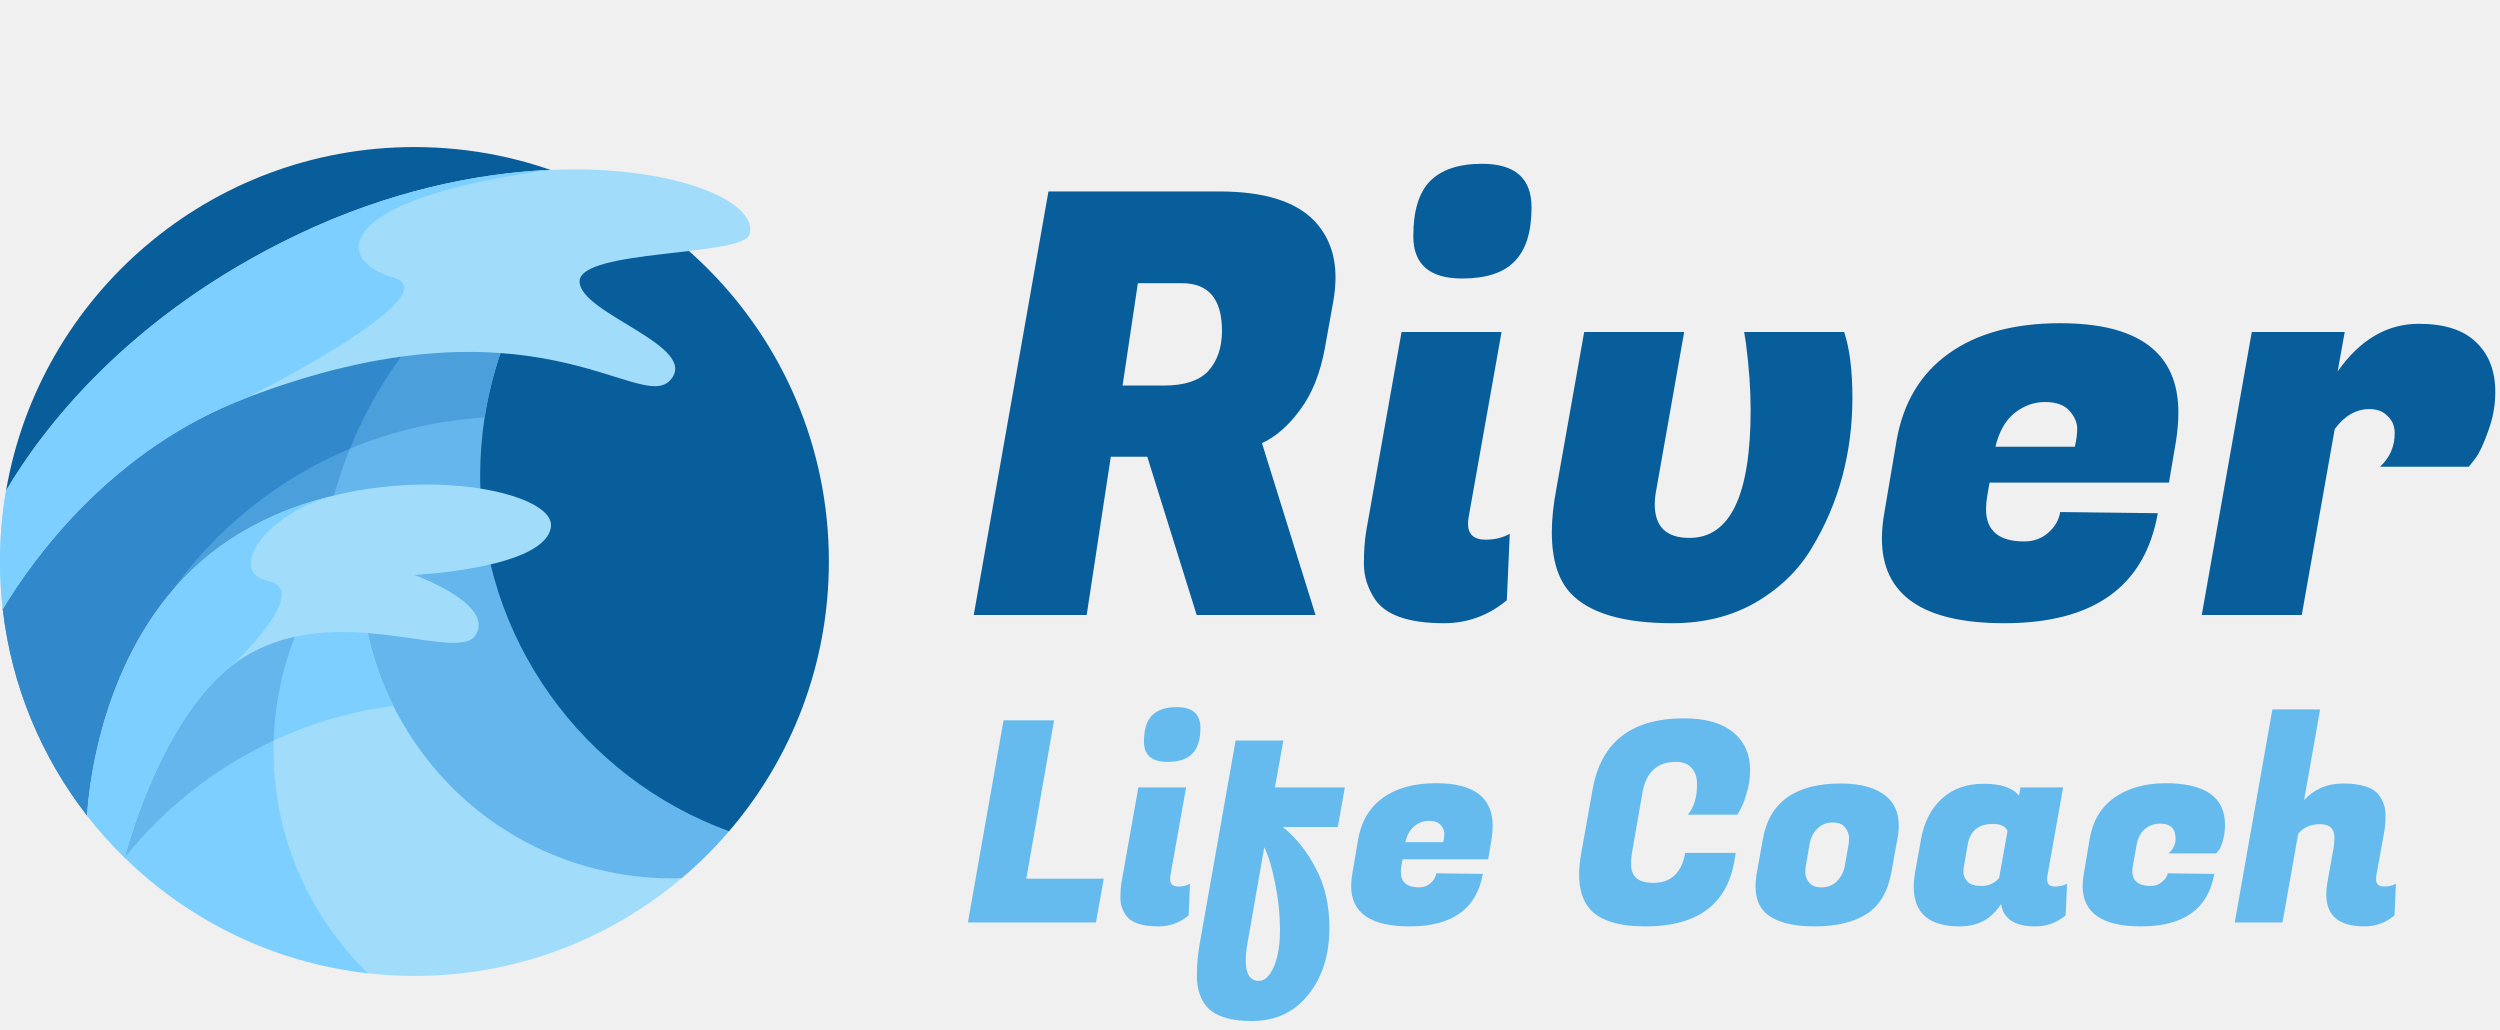
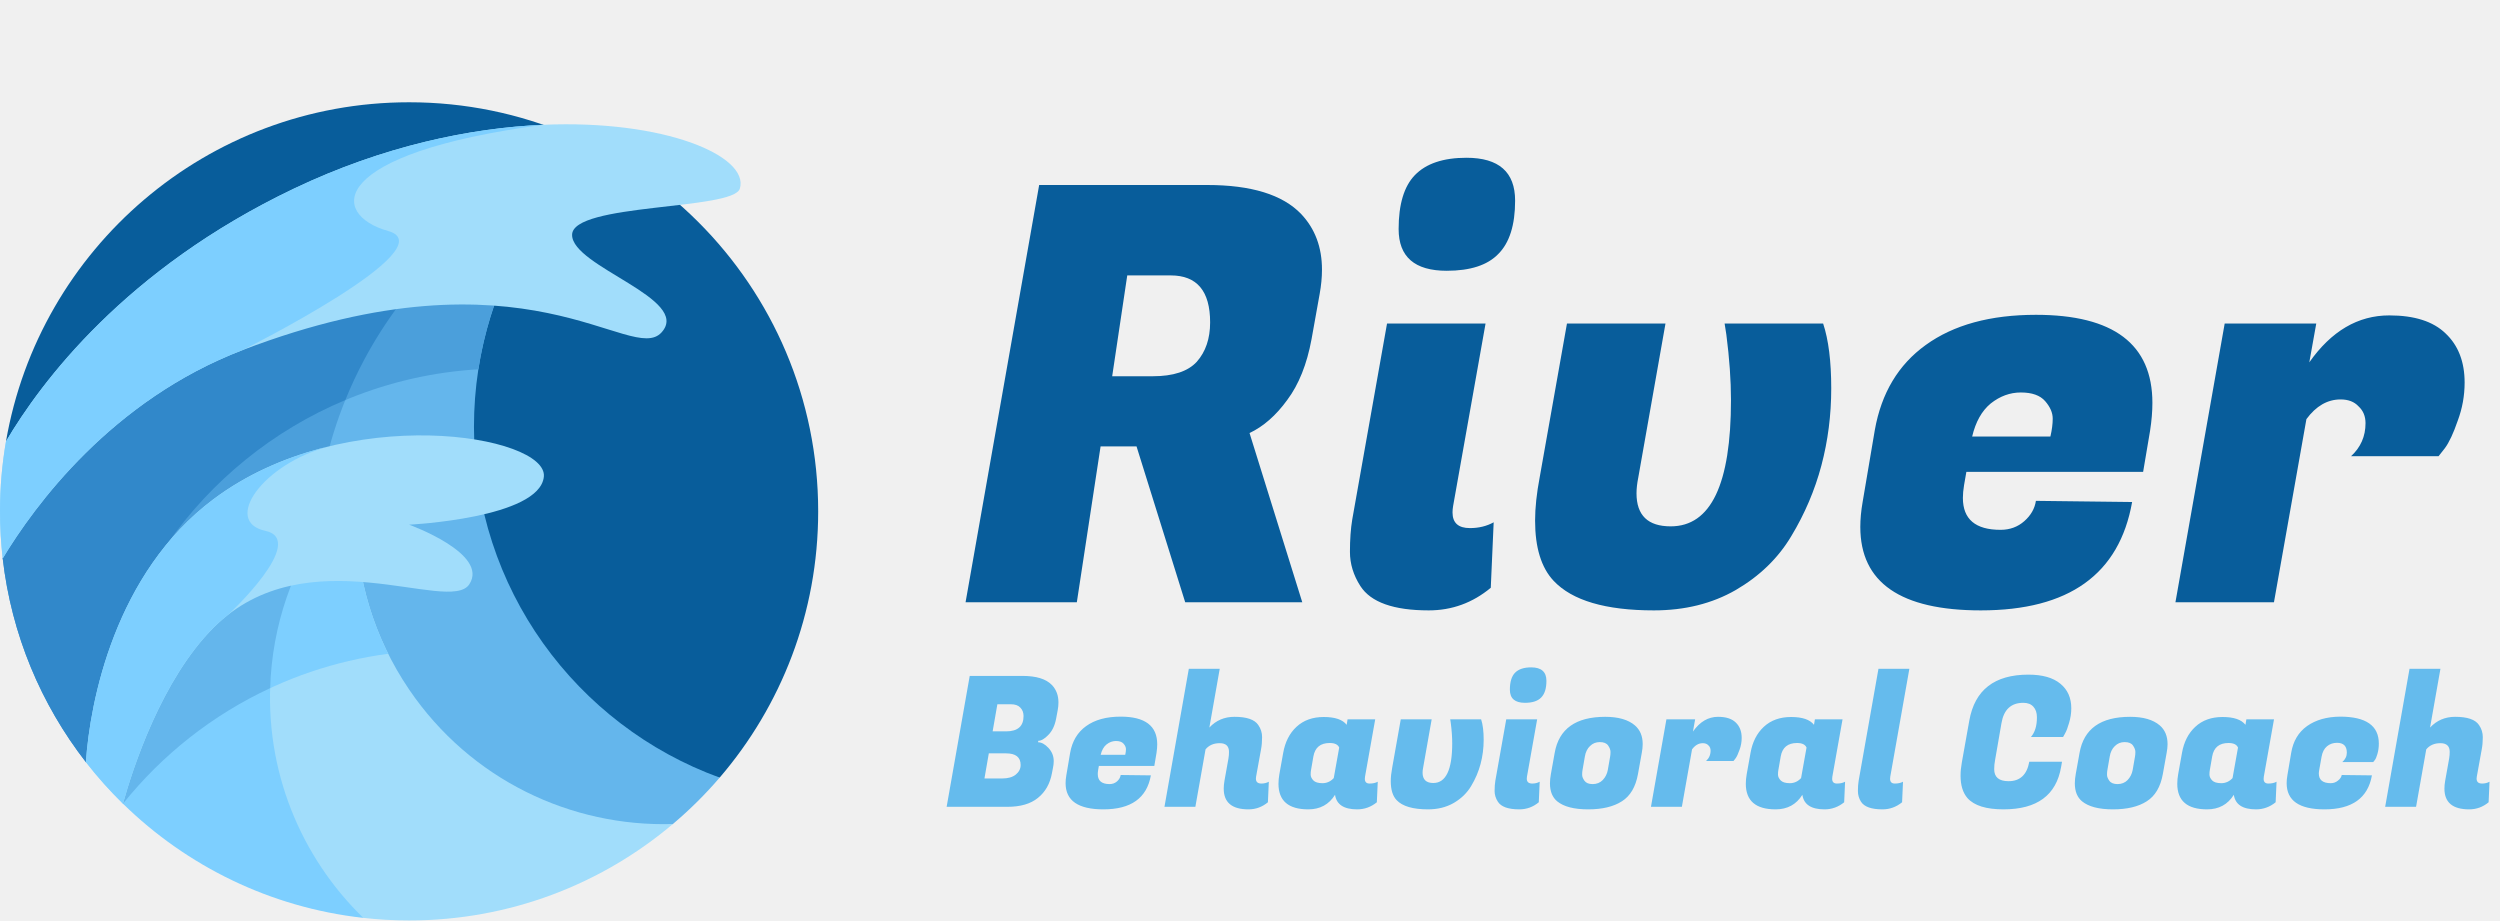
- <svg xmlns="http://www.w3.org/2000/svg" width="187" height="77" viewBox="0 0 187 77" fill="none">
-   <g clip-path="url(#clip0_61_14)">
-     <path d="M54.535 62.175C59.188 56.753 62 49.705 62 42C62 24.879 48.121 11 31 11C15.687 11 2.968 22.104 0.453 36.7C0.479 36.777 8.754 62.175 54.535 62.175Z" fill="#085D9B" />
-     <path d="M35.916 35.593C35.916 29.749 37.689 24.319 40.726 19.812C40.726 19.812 9.412 22.935 0.205 45.562C0.205 45.565 0.206 45.567 0.206 45.57C0.218 45.587 0.27 45.667 0.366 45.802C1.966 48.054 17.397 73.363 50.988 65.693C52.262 64.617 53.449 63.441 54.535 62.175C43.674 58.229 35.916 47.817 35.916 35.593Z" fill="#64B6EC" />
-     <path d="M36.251 31.233C36.898 27.053 38.46 23.176 40.726 19.812C40.726 19.812 9.412 22.936 0.205 45.563C0.205 45.565 0.206 45.568 0.206 45.57C0.218 45.588 0.27 45.667 0.366 45.802C0.956 46.632 3.424 50.593 7.988 54.882C11.127 41.866 22.477 32.054 36.251 31.233Z" fill="#4B9FDB" />
-     <path d="M33.324 68.102C23.552 58.479 20.813 43.227 27.598 30.511C30.689 24.717 35.319 20.271 40.715 17.409C40.715 17.409 10.703 22.693 0.205 45.563C0.867 51.343 3.118 56.639 6.51 61.005C6.576 61.054 16.284 68.114 33.324 68.102Z" fill="#4B9FDB" />
-     <path d="M26.168 33.566C26.586 32.534 27.062 31.515 27.598 30.511C30.689 24.717 35.319 20.271 40.715 17.409C40.715 17.409 10.703 22.693 0.205 45.563C0.867 51.343 3.118 56.639 6.51 61.005C6.519 61.012 6.73 61.165 7.132 61.42C7.432 48.861 15.201 38.153 26.168 33.566Z" fill="#3188CA" />
-     <path d="M31.009 55.509C28.305 51.531 27.001 47.014 26.984 42.541C26.984 42.541 9.955 45.576 9.317 64.152L27.531 72.806C28.67 72.933 29.827 73 31 73C38.617 73 45.591 70.251 50.989 65.693C43.297 65.927 35.654 62.345 31.009 55.509Z" fill="#A1DDFB" />
-     <path d="M9.319 64.153C14.192 58.071 21.31 53.865 29.417 52.792C27.791 49.532 26.997 46.023 26.984 42.54C26.984 42.54 9.955 45.576 9.317 64.152L9.319 64.153Z" fill="#7DCFFF" />
-     <path d="M20.514 54.533C20.838 49.734 22.595 45.373 25.339 41.84C25.339 41.84 8.502 46.383 9.317 64.152C14.13 68.864 20.473 72.02 27.532 72.806C22.795 68.207 20.034 61.635 20.514 54.533Z" fill="#7DCFFF" />
-     <path d="M9.318 64.153C12.295 60.439 16.108 57.424 20.473 55.396C20.482 55.109 20.494 54.821 20.514 54.533C20.838 49.734 22.595 45.373 25.339 41.84C25.339 41.84 8.502 46.383 9.317 64.152C9.317 64.152 9.318 64.153 9.318 64.153Z" fill="#64B6EC" />
-     <path d="M56.066 17.539C55.582 19.194 43.352 18.629 43.352 21.051C43.352 23.473 52.434 25.895 50.133 28.438C47.832 30.98 39.961 21.535 18.406 29.77C8.452 33.573 2.61 41.575 0.203 45.566C0.069 44.396 0 43.206 0 42C0 40.192 0.155 38.42 0.453 36.699C3.099 32.212 9.5 23.63 22.281 17.539C29.052 14.313 35.634 12.945 41.166 12.706C50.376 12.309 56.788 15.073 56.066 17.539Z" fill="#A1DDFB" />
-     <path d="M16.186 41.072C8.708 46.665 6.816 56.423 6.509 61.004C7.373 62.117 8.312 63.168 9.317 64.152C10.078 61.421 12.249 54.744 16.186 50.807C23.225 43.768 34.043 49.831 35.561 47.53C37.095 45.204 31 43.009 31 43.009C31 43.009 40.889 42.525 41.212 39.376C41.535 36.228 26.145 33.623 16.186 41.072Z" fill="#A1DDFB" />
-     <path d="M29.417 20.756C24.929 19.493 24.824 14.875 41.166 12.706C35.634 12.945 29.052 14.313 22.281 17.539C9.5 23.63 3.099 32.212 0.453 36.699C0.155 38.42 0 40.192 0 42C0 43.206 0.069 44.396 0.203 45.566C2.61 41.575 8.452 33.573 18.406 29.77C18.406 29.77 33.906 22.02 29.417 20.756Z" fill="#7DCFFF" />
-     <path d="M24.979 37.062C21.929 37.796 18.862 39.07 16.186 41.072C8.708 46.665 6.816 56.423 6.509 61.005C7.373 62.117 8.312 63.168 9.317 64.152C10.078 61.421 12.249 54.744 16.186 50.807C16.552 50.441 16.929 50.112 17.314 49.814L17.314 49.812C17.314 49.812 23.371 44.18 20.102 43.474C16.833 42.768 19.918 38.37 24.979 37.062Z" fill="#7DCFFF" />
+ <svg xmlns="http://www.w3.org/2000/svg" width="220" height="81" viewBox="0 0 220 81" fill="none">
+   <g clip-path="url(#clip0_101_199)">
+     <path d="M63.331 68.43C68.734 62.133 72 53.948 72 45C72 25.118 55.882 9 36 9C18.217 9 3.447 21.895 0.526 38.845C0.556 38.935 10.166 68.43 63.331 68.43Z" fill="#085D9B" />
+     <path d="M41.709 37.559C41.709 30.773 43.768 24.467 47.295 19.233C47.295 19.233 10.93 22.86 0.238 49.137C0.238 49.14 0.239 49.143 0.239 49.146C0.253 49.166 0.314 49.259 0.425 49.415C2.283 52.031 20.203 81.422 59.212 72.514C60.692 71.265 62.07 69.899 63.331 68.43C50.718 63.847 41.709 51.755 41.709 37.559Z" fill="#64B6EC" />
+     <path d="M42.098 32.497C42.849 27.642 44.663 23.139 47.295 19.233C47.295 19.233 10.93 22.861 0.238 49.137C0.239 49.14 0.239 49.143 0.239 49.146C0.253 49.166 0.314 49.259 0.425 49.415C1.11 50.379 3.977 54.98 9.276 59.959C12.921 44.844 26.102 33.45 42.098 32.497Z" fill="#4B9FDB" />
+     <path d="M38.699 75.312C27.351 64.137 24.17 46.425 32.049 31.658C35.639 24.929 41.016 19.766 47.282 16.442C47.282 16.442 12.429 22.579 0.238 49.138C1.007 55.85 3.621 62.001 7.56 67.07C7.637 67.127 18.91 75.326 38.699 75.312Z" fill="#4B9FDB" />
+     <path d="M30.389 35.205C30.874 34.008 31.427 32.823 32.049 31.658C35.639 24.929 41.016 19.766 47.282 16.442C47.282 16.442 12.429 22.579 0.238 49.138C1.007 55.85 3.621 62.001 7.56 67.07C7.571 67.079 7.815 67.256 8.282 67.553C8.631 52.968 17.653 40.533 30.389 35.205Z" fill="#3188CA" />
+     <path d="M36.01 60.688C32.871 56.068 31.356 50.823 31.336 45.628C31.336 45.628 11.561 49.153 10.82 70.725L31.972 80.774C33.294 80.922 34.638 81 36 81C44.846 81 52.945 77.808 59.212 72.514C50.28 72.786 41.404 68.627 36.01 60.688Z" fill="#A1DDFB" />
+     <path d="M10.822 70.726C16.482 63.663 24.747 58.779 34.162 57.533C32.274 53.746 31.352 49.672 31.336 45.628C31.336 45.628 11.561 49.153 10.82 70.725L10.822 70.726Z" fill="#7DCFFF" />
+     <path d="M23.822 59.554C24.199 53.981 26.239 48.917 29.426 44.814C29.426 44.814 9.874 50.09 10.82 70.725C16.41 76.197 23.775 79.862 31.972 80.774C26.472 75.434 23.265 67.802 23.822 59.554Z" fill="#7DCFFF" />
+     <path d="M10.822 70.727C14.278 66.413 18.706 62.912 23.775 60.556C23.785 60.223 23.8 59.889 23.822 59.554C24.199 53.981 26.239 48.917 29.426 44.814C29.426 44.814 9.874 50.09 10.82 70.725C10.82 70.725 10.821 70.726 10.822 70.727Z" fill="#64B6EC" />
+     <path d="M65.109 16.594C64.547 18.516 50.344 17.859 50.344 20.672C50.344 23.484 60.891 26.297 58.219 29.25C55.547 32.203 46.406 21.234 21.375 30.797C9.816 35.214 3.03 44.506 0.236 49.141C0.08 47.783 0 46.401 0 45C0 42.901 0.18 40.843 0.526 38.843C3.599 33.633 11.032 23.667 25.875 16.594C33.737 12.848 41.382 11.258 47.806 10.981C58.501 10.52 65.948 13.73 65.109 16.594Z" fill="#A1DDFB" />
+     <path d="M18.797 43.922C10.112 50.418 7.915 61.749 7.559 67.07C8.562 68.361 9.652 69.582 10.819 70.725C11.704 67.553 14.225 59.799 18.797 55.227C26.971 47.053 39.534 54.095 41.297 51.422C43.078 48.721 36 46.172 36 46.172C36 46.172 47.484 45.609 47.859 41.953C48.234 38.297 30.361 35.272 18.797 43.922Z" fill="#A1DDFB" />
+     <path d="M34.162 20.33C28.949 18.863 28.828 13.5 47.806 10.981C41.382 11.258 33.737 12.848 25.875 16.594C11.032 23.667 3.599 33.633 0.526 38.843C0.18 40.843 0 42.901 0 45C0 46.401 0.08 47.783 0.236 49.141C3.03 44.506 9.816 35.214 21.375 30.797C21.375 30.797 39.375 21.797 34.162 20.33Z" fill="#7DCFFF" />
+     <path d="M29.008 39.265C25.466 40.118 21.904 41.598 18.797 43.922C10.112 50.418 7.915 61.749 7.559 67.07C8.562 68.361 9.652 69.582 10.819 70.725C11.704 67.553 14.225 59.799 18.797 55.227C19.222 54.803 19.659 54.421 20.106 54.075L20.106 54.073C20.106 54.073 27.141 47.531 23.344 46.711C19.548 45.892 23.131 40.784 29.008 39.265Z" fill="#7DCFFF" />
  </g>
-   <path d="M91.184 14.32C94.528 14.32 96.904 15.053 98.312 16.52C99.368 17.635 99.896 19.043 99.896 20.744C99.896 21.331 99.837 21.947 99.72 22.592L99.104 26.024C98.752 27.931 98.136 29.471 97.256 30.644C96.405 31.817 95.452 32.653 94.396 33.152L98.4 46H89.512L85.816 34.164H83.088L81.284 46H72.836L78.424 14.32H91.184ZM88.412 21.184H85.112L83.968 28.84H87.048C88.603 28.84 89.717 28.473 90.392 27.74C91.067 26.977 91.404 25.98 91.404 24.748C91.404 22.372 90.407 21.184 88.412 21.184ZM111.127 40.368C111.802 40.368 112.403 40.221 112.931 39.928L112.711 44.9C111.332 46.044 109.763 46.616 108.003 46.616C105.334 46.616 103.603 46 102.811 44.768C102.283 43.947 102.019 43.081 102.019 42.172C102.019 41.233 102.078 40.412 102.195 39.708L104.835 24.836H112.315L109.851 38.696C109.822 38.872 109.807 39.033 109.807 39.18C109.807 39.972 110.247 40.368 111.127 40.368ZM105.715 17.664C105.715 15.787 106.126 14.423 106.947 13.572C107.798 12.692 109.103 12.252 110.863 12.252C113.327 12.252 114.559 13.337 114.559 15.508C114.559 17.356 114.134 18.705 113.283 19.556C112.462 20.407 111.156 20.832 109.367 20.832C106.932 20.832 105.715 19.776 105.715 17.664ZM137.944 24.836C138.355 26.068 138.56 27.711 138.56 29.764C138.56 31.788 138.311 33.739 137.812 35.616C137.313 37.493 136.551 39.283 135.524 40.984C134.527 42.656 133.119 44.02 131.3 45.076C129.511 46.103 127.443 46.616 125.096 46.616C121.429 46.616 118.892 45.868 117.484 44.372C116.545 43.375 116.076 41.849 116.076 39.796C116.076 38.828 116.193 37.728 116.428 36.496L118.496 24.836H125.976L123.908 36.54C123.82 36.98 123.776 37.376 123.776 37.728C123.776 39.4 124.641 40.236 126.372 40.236C129.423 40.236 130.948 37.039 130.948 30.644C130.948 29.148 130.831 27.491 130.596 25.672L130.464 24.836H137.944ZM149.919 46.616C143.817 46.616 140.767 44.504 140.767 40.28C140.767 39.693 140.825 39.063 140.943 38.388L141.867 32.932C142.365 30.116 143.656 27.96 145.739 26.464C147.851 24.939 150.637 24.176 154.099 24.176C159.995 24.176 162.943 26.405 162.943 30.864C162.943 31.509 162.884 32.213 162.767 32.976L162.239 36.1H148.819L148.643 37.112C148.584 37.464 148.555 37.787 148.555 38.08C148.555 39.693 149.508 40.5 151.415 40.5C152.119 40.5 152.72 40.28 153.219 39.84C153.717 39.4 154.011 38.887 154.099 38.3L161.403 38.388C160.435 43.873 156.607 46.616 149.919 46.616ZM155.199 33.416C155.316 32.917 155.375 32.463 155.375 32.052C155.375 31.612 155.184 31.172 154.803 30.732C154.421 30.292 153.805 30.072 152.955 30.072C152.133 30.072 151.371 30.351 150.667 30.908C149.992 31.465 149.523 32.301 149.259 33.416H155.199ZM186.648 29.324C186.648 30.321 186.472 31.289 186.12 32.228C185.797 33.167 185.475 33.856 185.152 34.296L184.668 34.912H178.024C178.757 34.237 179.124 33.401 179.124 32.404C179.124 31.876 178.948 31.451 178.596 31.128C178.273 30.776 177.819 30.6 177.232 30.6C176.235 30.6 175.369 31.099 174.636 32.096L172.172 46H164.692L168.432 24.836H175.384L174.856 27.784C176.528 25.408 178.552 24.22 180.928 24.22C182.835 24.22 184.257 24.675 185.196 25.584C186.164 26.493 186.648 27.74 186.648 29.324Z" fill="#085D9B" />
-   <path d="M81.975 69H72.399L75.066 53.88H78.846L76.767 65.724H82.563L81.975 69ZM88.152 66.312C88.474 66.312 88.761 66.242 89.013 66.102L88.908 68.475C88.25 69.021 87.501 69.294 86.661 69.294C85.387 69.294 84.561 69 84.183 68.412C83.931 68.02 83.805 67.607 83.805 67.173C83.805 66.725 83.833 66.333 83.889 65.997L85.149 58.899H88.719L87.543 65.514C87.529 65.598 87.522 65.675 87.522 65.745C87.522 66.123 87.732 66.312 88.152 66.312ZM85.569 55.476C85.569 54.58 85.765 53.929 86.157 53.523C86.563 53.103 87.186 52.893 88.026 52.893C89.202 52.893 89.79 53.411 89.79 54.447C89.79 55.329 89.587 55.973 89.181 56.379C88.789 56.785 88.166 56.988 87.312 56.988C86.15 56.988 85.569 56.484 85.569 55.476ZM99.439 69.378C99.439 71.422 98.914 73.095 97.864 74.397C96.828 75.713 95.414 76.371 93.622 76.371C91.844 76.371 90.661 75.93 90.073 75.048C89.709 74.488 89.527 73.802 89.527 72.99C89.527 72.192 89.597 71.394 89.737 70.596L92.425 55.392H95.995L95.365 58.899H100.594L100.069 61.86H95.953C96.947 62.658 97.773 63.694 98.431 64.968C99.103 66.242 99.439 67.712 99.439 69.378ZM94.168 73.368C94.602 73.368 94.973 73.018 95.281 72.318C95.589 71.618 95.743 70.694 95.743 69.546C95.743 68.412 95.624 67.264 95.386 66.102C95.162 64.94 94.889 64.03 94.567 63.372L93.307 70.575C93.223 71.065 93.181 71.492 93.181 71.856C93.181 72.864 93.51 73.368 94.168 73.368ZM105.435 69.294C102.523 69.294 101.067 68.286 101.067 66.27C101.067 65.99 101.095 65.689 101.151 65.367L101.592 62.763C101.83 61.419 102.446 60.39 103.44 59.676C104.448 58.948 105.778 58.584 107.43 58.584C110.244 58.584 111.651 59.648 111.651 61.776C111.651 62.084 111.623 62.42 111.567 62.784L111.315 64.275H104.91L104.826 64.758C104.798 64.926 104.784 65.08 104.784 65.22C104.784 65.99 105.239 66.375 106.149 66.375C106.485 66.375 106.772 66.27 107.01 66.06C107.248 65.85 107.388 65.605 107.43 65.325L110.916 65.367C110.454 67.985 108.627 69.294 105.435 69.294ZM107.955 62.994C108.011 62.756 108.039 62.539 108.039 62.343C108.039 62.133 107.948 61.923 107.766 61.713C107.584 61.503 107.29 61.398 106.884 61.398C106.492 61.398 106.128 61.531 105.792 61.797C105.47 62.063 105.246 62.462 105.12 62.994H107.955ZM123.075 69.294C121.073 69.294 119.687 68.86 118.917 67.992C118.385 67.376 118.119 66.515 118.119 65.409C118.119 64.933 118.168 64.422 118.266 63.876L119.127 59.046C119.757 55.504 122.032 53.733 125.952 53.733C127.576 53.733 128.808 54.083 129.648 54.783C130.488 55.469 130.908 56.414 130.908 57.618C130.908 58.178 130.824 58.738 130.656 59.298C130.502 59.844 130.348 60.25 130.194 60.516L129.963 60.936H126.246C126.708 60.404 126.939 59.648 126.939 58.668C126.939 58.15 126.806 57.744 126.54 57.45C126.274 57.142 125.882 56.988 125.364 56.988C123.95 56.988 123.11 57.772 122.844 59.34L122.109 63.582C122.039 63.946 122.004 64.303 122.004 64.653C122.004 65.577 122.557 66.039 123.663 66.039C124.993 66.039 125.791 65.29 126.057 63.792H129.837L129.732 64.401C129.172 67.663 126.953 69.294 123.075 69.294ZM137.701 58.605C139.213 58.605 140.354 58.934 141.124 59.592C141.726 60.11 142.027 60.831 142.027 61.755C142.027 62.063 141.992 62.399 141.922 62.763L141.481 65.22C141.215 66.704 140.592 67.754 139.612 68.37C138.646 68.986 137.351 69.294 135.727 69.294C134.103 69.294 132.913 68.986 132.157 68.37C131.597 67.908 131.317 67.215 131.317 66.291C131.317 65.969 131.352 65.612 131.422 65.22L131.863 62.763C132.353 59.991 134.299 58.605 137.701 58.605ZM138.268 63.183C138.296 63.043 138.31 62.868 138.31 62.658C138.31 62.434 138.219 62.189 138.037 61.923C137.855 61.657 137.533 61.524 137.071 61.524C136.623 61.524 136.245 61.678 135.937 61.986C135.629 62.28 135.433 62.679 135.349 63.183L135.076 64.758C135.048 64.898 135.034 65.08 135.034 65.304C135.034 65.514 135.125 65.745 135.307 65.997C135.489 66.249 135.804 66.375 136.252 66.375C136.714 66.375 137.099 66.221 137.407 65.913C137.715 65.591 137.911 65.206 137.995 64.758L138.268 63.183ZM153.124 65.766C153.124 66.13 153.306 66.312 153.67 66.312C154.048 66.312 154.363 66.242 154.615 66.102L154.51 68.475C153.838 69.021 153.082 69.294 152.242 69.294C150.702 69.294 149.848 68.734 149.68 67.614C148.98 68.734 147.951 69.294 146.593 69.294C144.297 69.294 143.149 68.307 143.149 66.333C143.149 65.997 143.184 65.626 143.254 65.22L143.695 62.763C143.919 61.503 144.43 60.502 145.228 59.76C146.04 59.004 147.09 58.626 148.378 58.626C149.68 58.626 150.562 58.927 151.024 59.529L151.129 58.899H154.321L153.145 65.514C153.131 65.598 153.124 65.682 153.124 65.766ZM146.908 64.758C146.88 64.884 146.866 65.059 146.866 65.283C146.866 65.507 146.971 65.731 147.181 65.955C147.391 66.165 147.741 66.27 148.231 66.27C148.735 66.27 149.169 66.074 149.533 65.682L150.163 62.154C150.009 61.804 149.645 61.629 149.071 61.629C147.993 61.629 147.363 62.147 147.181 63.183L146.908 64.758ZM160.15 69.294C157.238 69.294 155.782 68.286 155.782 66.27C155.782 65.99 155.81 65.689 155.866 65.367L156.307 62.763C156.531 61.419 157.14 60.39 158.134 59.676C159.142 58.962 160.416 58.598 161.956 58.584C164.938 58.584 166.429 59.62 166.429 61.692C166.429 62.14 166.373 62.546 166.261 62.91C166.163 63.26 166.058 63.498 165.946 63.624L165.778 63.834H162.208C162.558 63.526 162.733 63.162 162.733 62.742C162.733 61.986 162.355 61.608 161.599 61.608C161.151 61.608 160.766 61.741 160.444 62.007C160.122 62.273 159.912 62.679 159.814 63.225L159.541 64.758C159.513 64.898 159.499 65.031 159.499 65.157C159.499 65.899 159.961 66.27 160.885 66.27C161.193 66.27 161.466 66.172 161.704 65.976C161.956 65.78 162.103 65.563 162.145 65.325L165.631 65.367C165.169 67.985 163.342 69.294 160.15 69.294ZM178.353 66.312C178.675 66.312 178.962 66.242 179.214 66.102L179.109 68.475C178.451 69.021 177.702 69.294 176.862 69.294C174.958 69.294 174.006 68.496 174.006 66.9C174.006 66.62 174.034 66.319 174.09 65.997L174.552 63.414C174.594 63.162 174.615 62.91 174.615 62.658C174.615 61.986 174.258 61.65 173.544 61.65C172.844 61.65 172.298 61.888 171.906 62.364L170.73 69H167.16L169.974 53.061H173.544L172.347 59.844C173.117 59.018 174.083 58.605 175.245 58.605C176.659 58.605 177.576 58.92 177.996 59.55C178.29 59.97 178.437 60.439 178.437 60.957C178.437 61.475 178.395 61.951 178.311 62.385L177.744 65.514C177.73 65.598 177.723 65.675 177.723 65.745C177.723 66.123 177.933 66.312 178.353 66.312Z" fill="#65BBED" />
+   <path d="M106.236 16.28C110.112 16.28 112.866 17.13 114.498 18.83C115.722 20.122 116.334 21.754 116.334 23.726C116.334 24.406 116.266 25.12 116.13 25.868L115.416 29.846C115.008 32.056 114.294 33.841 113.274 35.201C112.288 36.561 111.183 37.53 109.959 38.108L114.6 53H104.298L100.014 39.281H96.852L94.761 53H84.969L91.446 16.28H106.236ZM103.023 24.236H99.198L97.872 33.11H101.442C103.244 33.11 104.536 32.685 105.318 31.835C106.1 30.951 106.491 29.795 106.491 28.367C106.491 25.613 105.335 24.236 103.023 24.236ZM129.352 46.472C130.134 46.472 130.831 46.302 131.443 45.962L131.188 51.725C129.59 53.051 127.771 53.714 125.731 53.714C122.637 53.714 120.631 53 119.713 51.572C119.101 50.62 118.795 49.617 118.795 48.563C118.795 47.475 118.863 46.523 118.999 45.707L122.059 28.469H130.729L127.873 44.534C127.839 44.738 127.822 44.925 127.822 45.095C127.822 46.013 128.332 46.472 129.352 46.472ZM123.079 20.156C123.079 17.98 123.555 16.399 124.507 15.413C125.493 14.393 127.006 13.883 129.046 13.883C131.902 13.883 133.33 15.141 133.33 17.657C133.33 19.799 132.837 21.363 131.851 22.349C130.899 23.335 129.386 23.828 127.312 23.828C124.49 23.828 123.079 22.604 123.079 20.156ZM160.435 28.469C160.911 29.897 161.149 31.801 161.149 34.181C161.149 36.527 160.86 38.788 160.282 40.964C159.704 43.14 158.82 45.214 157.63 47.186C156.474 49.124 154.842 50.705 152.734 51.929C150.66 53.119 148.263 53.714 145.543 53.714C141.293 53.714 138.352 52.847 136.72 51.113C135.632 49.957 135.088 48.189 135.088 45.809C135.088 44.687 135.224 43.412 135.496 41.984L137.893 28.469H146.563L144.166 42.035C144.064 42.545 144.013 43.004 144.013 43.412C144.013 45.35 145.016 46.319 147.022 46.319C150.558 46.319 152.326 42.613 152.326 35.201C152.326 33.467 152.19 31.546 151.918 29.438L151.765 28.469H160.435ZM174.315 53.714C167.243 53.714 163.707 51.266 163.707 46.37C163.707 45.69 163.775 44.959 163.911 44.177L164.982 37.853C165.56 34.589 167.056 32.09 169.47 30.356C171.918 28.588 175.148 27.704 179.16 27.704C185.994 27.704 189.411 30.288 189.411 35.456C189.411 36.204 189.343 37.02 189.207 37.904L188.595 41.525H173.04L172.836 42.698C172.768 43.106 172.734 43.48 172.734 43.82C172.734 45.69 173.839 46.625 176.049 46.625C176.865 46.625 177.562 46.37 178.14 45.86C178.718 45.35 179.058 44.755 179.16 44.075L187.626 44.177C186.504 50.535 182.067 53.714 174.315 53.714ZM180.435 38.414C180.571 37.836 180.639 37.309 180.639 36.833C180.639 36.323 180.418 35.813 179.976 35.303C179.534 34.793 178.82 34.538 177.834 34.538C176.882 34.538 175.998 34.861 175.182 35.507C174.4 36.153 173.856 37.122 173.55 38.414H180.435ZM216.887 33.671C216.887 34.827 216.683 35.949 216.275 37.037C215.901 38.125 215.527 38.924 215.153 39.434L214.592 40.148H206.891C207.741 39.366 208.166 38.397 208.166 37.241C208.166 36.629 207.962 36.136 207.554 35.762C207.18 35.354 206.653 35.15 205.973 35.15C204.817 35.15 203.814 35.728 202.964 36.884L200.108 53H191.438L195.773 28.469H203.831L203.219 31.886C205.157 29.132 207.503 27.755 210.257 27.755C212.467 27.755 214.116 28.282 215.204 29.336C216.326 30.39 216.887 31.835 216.887 33.671Z" fill="#085D9B" />
+   <path d="M89.976 59.48C91.192 59.48 92.056 59.747 92.568 60.28C92.952 60.685 93.144 61.197 93.144 61.816C93.144 62.029 93.123 62.253 93.08 62.488L92.936 63.256C92.819 63.864 92.589 64.339 92.248 64.68C91.917 65.021 91.624 65.192 91.368 65.192L91.352 65.32C91.651 65.32 91.955 65.485 92.264 65.816C92.573 66.147 92.728 66.536 92.728 66.984C92.728 67.165 92.707 67.357 92.664 67.56L92.568 68.056C92.397 68.973 91.987 69.693 91.336 70.216C90.696 70.739 89.8 71 88.648 71H83.304L85.336 59.48H89.976ZM88.536 66.296H87.016L86.632 68.504H88.152C88.173 68.504 88.195 68.504 88.216 68.504C88.707 68.504 89.096 68.392 89.384 68.168C89.672 67.933 89.816 67.651 89.816 67.32C89.816 66.637 89.389 66.296 88.536 66.296ZM88.968 61.976H87.768L87.352 64.36H88.536C89.56 64.36 90.072 63.912 90.072 63.016C90.072 62.707 89.976 62.456 89.784 62.264C89.603 62.072 89.331 61.976 88.968 61.976ZM97.1 71.224C94.881 71.224 93.772 70.456 93.772 68.92C93.772 68.707 93.793 68.477 93.836 68.232L94.172 66.248C94.353 65.224 94.822 64.44 95.58 63.896C96.348 63.341 97.361 63.064 98.62 63.064C100.764 63.064 101.836 63.875 101.836 65.496C101.836 65.731 101.814 65.987 101.772 66.264L101.58 67.4H96.7L96.636 67.768C96.614 67.896 96.604 68.013 96.604 68.12C96.604 68.707 96.95 69 97.644 69C97.9 69 98.118 68.92 98.3 68.76C98.481 68.6 98.588 68.413 98.62 68.2L101.276 68.232C100.924 70.227 99.532 71.224 97.1 71.224ZM99.02 66.424C99.062 66.243 99.084 66.077 99.084 65.928C99.084 65.768 99.014 65.608 98.876 65.448C98.737 65.288 98.513 65.208 98.204 65.208C97.905 65.208 97.628 65.309 97.372 65.512C97.126 65.715 96.956 66.019 96.86 66.424H99.02ZM111 68.952C111.245 68.952 111.464 68.899 111.656 68.792L111.576 70.6C111.074 71.016 110.504 71.224 109.864 71.224C108.413 71.224 107.688 70.616 107.688 69.4C107.688 69.187 107.709 68.957 107.752 68.712L108.104 66.744C108.136 66.552 108.152 66.36 108.152 66.168C108.152 65.656 107.88 65.4 107.336 65.4C106.802 65.4 106.386 65.581 106.088 65.944L105.192 71H102.472L104.616 58.856H107.336L106.424 64.024C107.01 63.395 107.746 63.08 108.632 63.08C109.709 63.08 110.408 63.32 110.728 63.8C110.952 64.12 111.064 64.477 111.064 64.872C111.064 65.267 111.032 65.629 110.968 65.96L110.536 68.344C110.525 68.408 110.52 68.467 110.52 68.52C110.52 68.808 110.68 68.952 111 68.952ZM120.106 68.536C120.106 68.813 120.245 68.952 120.522 68.952C120.81 68.952 121.05 68.899 121.242 68.792L121.162 70.6C120.65 71.016 120.074 71.224 119.434 71.224C118.261 71.224 117.61 70.797 117.482 69.944C116.949 70.797 116.165 71.224 115.13 71.224C113.381 71.224 112.506 70.472 112.506 68.968C112.506 68.712 112.533 68.429 112.586 68.12L112.922 66.248C113.093 65.288 113.482 64.525 114.09 63.96C114.709 63.384 115.509 63.096 116.49 63.096C117.482 63.096 118.154 63.325 118.506 63.784L118.586 63.304H121.018L120.122 68.344C120.111 68.408 120.106 68.472 120.106 68.536ZM115.37 67.768C115.349 67.864 115.338 67.997 115.338 68.168C115.338 68.339 115.418 68.509 115.578 68.68C115.738 68.84 116.005 68.92 116.378 68.92C116.762 68.92 117.093 68.771 117.37 68.472L117.85 65.784C117.733 65.517 117.455 65.384 117.018 65.384C116.197 65.384 115.717 65.779 115.578 66.568L115.37 67.768ZM130.339 63.304C130.488 63.752 130.563 64.349 130.563 65.096C130.563 65.832 130.472 66.541 130.291 67.224C130.11 67.907 129.832 68.557 129.459 69.176C129.096 69.784 128.584 70.28 127.923 70.664C127.272 71.037 126.52 71.224 125.667 71.224C124.334 71.224 123.411 70.952 122.899 70.408C122.558 70.045 122.387 69.491 122.387 68.744C122.387 68.392 122.43 67.992 122.515 67.544L123.267 63.304H125.987L125.235 67.56C125.203 67.72 125.187 67.864 125.187 67.992C125.187 68.6 125.502 68.904 126.131 68.904C127.24 68.904 127.795 67.741 127.795 65.416C127.795 64.872 127.752 64.269 127.667 63.608L127.619 63.304H130.339ZM134.837 68.952C135.083 68.952 135.301 68.899 135.493 68.792L135.413 70.6C134.912 71.016 134.341 71.224 133.701 71.224C132.731 71.224 132.101 71 131.813 70.552C131.621 70.253 131.525 69.939 131.525 69.608C131.525 69.267 131.547 68.968 131.589 68.712L132.549 63.304H135.269L134.373 68.344C134.363 68.408 134.357 68.467 134.357 68.52C134.357 68.808 134.517 68.952 134.837 68.952ZM132.869 60.696C132.869 60.013 133.019 59.517 133.317 59.208C133.627 58.888 134.101 58.728 134.741 58.728C135.637 58.728 136.085 59.123 136.085 59.912C136.085 60.584 135.931 61.075 135.621 61.384C135.323 61.693 134.848 61.848 134.197 61.848C133.312 61.848 132.869 61.464 132.869 60.696ZM141.261 63.08C142.413 63.08 143.282 63.331 143.869 63.832C144.328 64.227 144.557 64.776 144.557 65.48C144.557 65.715 144.53 65.971 144.477 66.248L144.141 68.12C143.938 69.251 143.464 70.051 142.717 70.52C141.981 70.989 140.994 71.224 139.757 71.224C138.52 71.224 137.613 70.989 137.037 70.52C136.61 70.168 136.397 69.64 136.397 68.936C136.397 68.691 136.424 68.419 136.477 68.12L136.813 66.248C137.186 64.136 138.669 63.08 141.261 63.08ZM141.693 66.568C141.714 66.461 141.725 66.328 141.725 66.168C141.725 65.997 141.656 65.811 141.517 65.608C141.378 65.405 141.133 65.304 140.781 65.304C140.44 65.304 140.152 65.421 139.917 65.656C139.682 65.88 139.533 66.184 139.469 66.568L139.261 67.768C139.24 67.875 139.229 68.013 139.229 68.184C139.229 68.344 139.298 68.52 139.437 68.712C139.576 68.904 139.816 69 140.157 69C140.509 69 140.802 68.883 141.037 68.648C141.272 68.403 141.421 68.109 141.485 67.768L141.693 66.568ZM153.268 64.936C153.268 65.299 153.204 65.651 153.076 65.992C152.959 66.333 152.842 66.584 152.724 66.744L152.548 66.968H150.132C150.399 66.723 150.532 66.419 150.532 66.056C150.532 65.864 150.468 65.709 150.34 65.592C150.223 65.464 150.058 65.4 149.844 65.4C149.482 65.4 149.167 65.581 148.9 65.944L148.004 71H145.284L146.644 63.304H149.172L148.98 64.376C149.588 63.512 150.324 63.08 151.188 63.08C151.882 63.08 152.399 63.245 152.74 63.576C153.092 63.907 153.268 64.36 153.268 64.936ZM161.231 68.536C161.231 68.813 161.37 68.952 161.647 68.952C161.935 68.952 162.175 68.899 162.367 68.792L162.287 70.6C161.775 71.016 161.199 71.224 160.559 71.224C159.386 71.224 158.735 70.797 158.607 69.944C158.074 70.797 157.29 71.224 156.255 71.224C154.506 71.224 153.631 70.472 153.631 68.968C153.631 68.712 153.658 68.429 153.711 68.12L154.047 66.248C154.218 65.288 154.607 64.525 155.215 63.96C155.834 63.384 156.634 63.096 157.615 63.096C158.607 63.096 159.279 63.325 159.631 63.784L159.711 63.304H162.143L161.247 68.344C161.236 68.408 161.231 68.472 161.231 68.536ZM156.495 67.768C156.474 67.864 156.463 67.997 156.463 68.168C156.463 68.339 156.543 68.509 156.703 68.68C156.863 68.84 157.13 68.92 157.503 68.92C157.887 68.92 158.218 68.771 158.495 68.472L158.975 65.784C158.858 65.517 158.58 65.384 158.143 65.384C157.322 65.384 156.842 65.779 156.703 66.568L156.495 67.768ZM166.328 68.536C166.328 68.813 166.467 68.952 166.744 68.952C167.032 68.952 167.272 68.899 167.464 68.792L167.384 70.6C166.872 71.016 166.296 71.224 165.656 71.224C164.685 71.224 164.056 71 163.768 70.552C163.587 70.264 163.496 69.949 163.496 69.608C163.496 69.267 163.517 68.968 163.56 68.712L165.304 58.856H168.024L166.344 68.344C166.333 68.408 166.328 68.472 166.328 68.536ZM176.305 71.224C174.78 71.224 173.724 70.893 173.137 70.232C172.732 69.763 172.529 69.107 172.529 68.264C172.529 67.901 172.566 67.512 172.641 67.096L173.297 63.416C173.777 60.717 175.51 59.368 178.497 59.368C179.734 59.368 180.673 59.635 181.313 60.168C181.953 60.691 182.273 61.411 182.273 62.328C182.273 62.755 182.209 63.181 182.081 63.608C181.964 64.024 181.846 64.333 181.729 64.536L181.553 64.856H178.721C179.073 64.451 179.249 63.875 179.249 63.128C179.249 62.733 179.148 62.424 178.945 62.2C178.742 61.965 178.444 61.848 178.049 61.848C176.972 61.848 176.332 62.445 176.129 63.64L175.569 66.872C175.516 67.149 175.489 67.421 175.489 67.688C175.489 68.392 175.91 68.744 176.753 68.744C177.766 68.744 178.374 68.173 178.577 67.032H181.457L181.377 67.496C180.95 69.981 179.26 71.224 176.305 71.224ZM187.449 63.08C188.601 63.08 189.47 63.331 190.057 63.832C190.515 64.227 190.745 64.776 190.745 65.48C190.745 65.715 190.718 65.971 190.665 66.248L190.329 68.12C190.126 69.251 189.651 70.051 188.905 70.52C188.169 70.989 187.182 71.224 185.945 71.224C184.707 71.224 183.801 70.989 183.225 70.52C182.798 70.168 182.585 69.64 182.585 68.936C182.585 68.691 182.611 68.419 182.665 68.12L183.001 66.248C183.374 64.136 184.857 63.08 187.449 63.08ZM187.881 66.568C187.902 66.461 187.913 66.328 187.913 66.168C187.913 65.997 187.843 65.811 187.705 65.608C187.566 65.405 187.321 65.304 186.969 65.304C186.627 65.304 186.339 65.421 186.105 65.656C185.87 65.88 185.721 66.184 185.657 66.568L185.449 67.768C185.427 67.875 185.417 68.013 185.417 68.184C185.417 68.344 185.486 68.52 185.625 68.712C185.763 68.904 186.003 69 186.345 69C186.697 69 186.99 68.883 187.225 68.648C187.459 68.403 187.609 68.109 187.673 67.768L187.881 66.568ZM199.2 68.536C199.2 68.813 199.338 68.952 199.616 68.952C199.904 68.952 200.144 68.899 200.336 68.792L200.256 70.6C199.744 71.016 199.168 71.224 198.528 71.224C197.354 71.224 196.704 70.797 196.576 69.944C196.042 70.797 195.258 71.224 194.224 71.224C192.474 71.224 191.6 70.472 191.6 68.968C191.6 68.712 191.626 68.429 191.68 68.12L192.016 66.248C192.186 65.288 192.576 64.525 193.184 63.96C193.802 63.384 194.602 63.096 195.584 63.096C196.576 63.096 197.248 63.325 197.6 63.784L197.68 63.304H200.112L199.216 68.344C199.205 68.408 199.2 68.472 199.2 68.536ZM194.464 67.768C194.442 67.864 194.432 67.997 194.432 68.168C194.432 68.339 194.512 68.509 194.672 68.68C194.832 68.84 195.098 68.92 195.472 68.92C195.856 68.92 196.186 68.771 196.464 68.472L196.944 65.784C196.826 65.517 196.549 65.384 196.112 65.384C195.29 65.384 194.81 65.779 194.672 66.568L194.464 67.768ZM204.553 71.224C202.334 71.224 201.225 70.456 201.225 68.92C201.225 68.707 201.246 68.477 201.289 68.232L201.625 66.248C201.795 65.224 202.259 64.44 203.017 63.896C203.785 63.352 204.755 63.075 205.929 63.064C208.201 63.064 209.337 63.853 209.337 65.432C209.337 65.773 209.294 66.083 209.209 66.36C209.134 66.627 209.054 66.808 208.969 66.904L208.841 67.064H206.121C206.387 66.829 206.521 66.552 206.521 66.232C206.521 65.656 206.233 65.368 205.657 65.368C205.315 65.368 205.022 65.469 204.777 65.672C204.531 65.875 204.371 66.184 204.297 66.6L204.089 67.768C204.067 67.875 204.057 67.976 204.057 68.072C204.057 68.637 204.409 68.92 205.113 68.92C205.347 68.92 205.555 68.845 205.737 68.696C205.929 68.547 206.041 68.381 206.073 68.2L208.729 68.232C208.377 70.227 206.985 71.224 204.553 71.224ZM218.422 68.952C218.667 68.952 218.886 68.899 219.078 68.792L218.998 70.6C218.496 71.016 217.926 71.224 217.286 71.224C215.835 71.224 215.11 70.616 215.11 69.4C215.11 69.187 215.131 68.957 215.174 68.712L215.526 66.744C215.558 66.552 215.574 66.36 215.574 66.168C215.574 65.656 215.302 65.4 214.758 65.4C214.224 65.4 213.808 65.581 213.51 65.944L212.614 71H209.894L212.038 58.856H214.758L213.846 64.024C214.432 63.395 215.168 63.08 216.054 63.08C217.131 63.08 217.83 63.32 218.15 63.8C218.374 64.12 218.486 64.477 218.486 64.872C218.486 65.267 218.454 65.629 218.39 65.96L217.958 68.344C217.947 68.408 217.942 68.467 217.942 68.52C217.942 68.808 218.102 68.952 218.422 68.952Z" fill="#65BBED" />
  <defs>
-     <clipPath id="clip0_61_14">
-       <rect width="62" height="62" fill="white" transform="translate(0 11)" />
+     <clipPath id="clip0_101_199">
+       <rect width="72" height="72" fill="white" transform="translate(0 9)" />
    </clipPath>
  </defs>
</svg>
